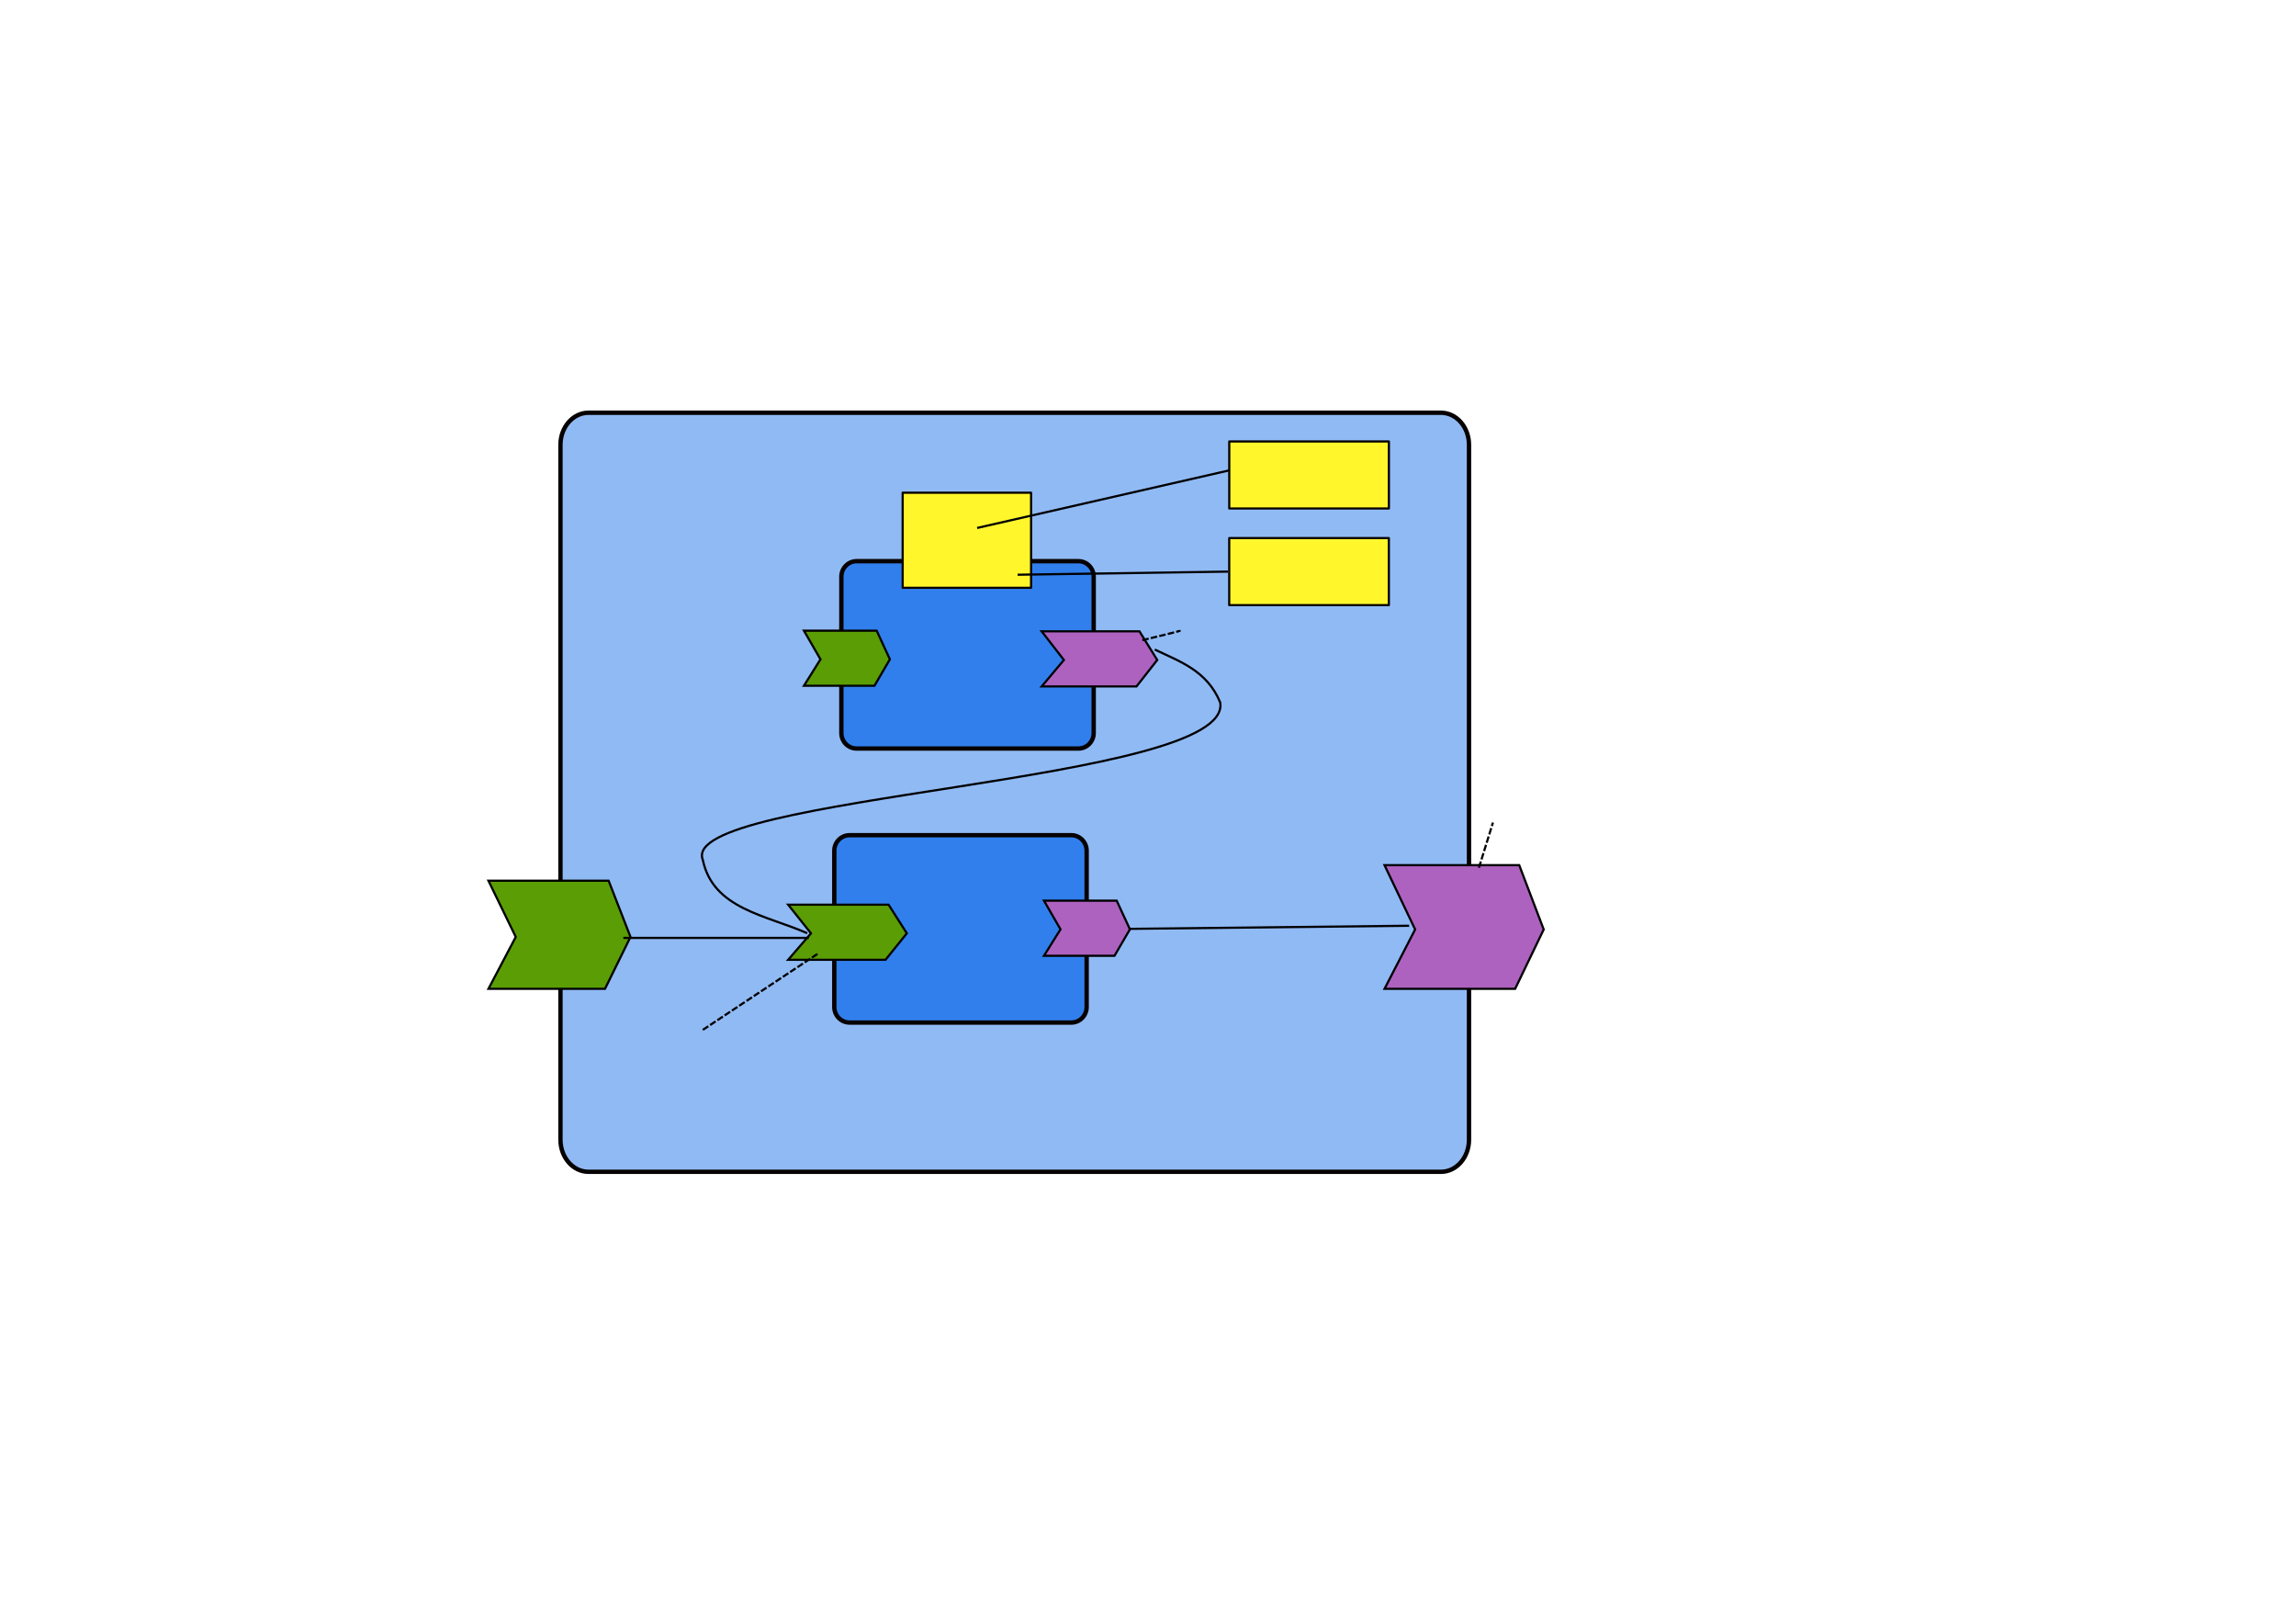
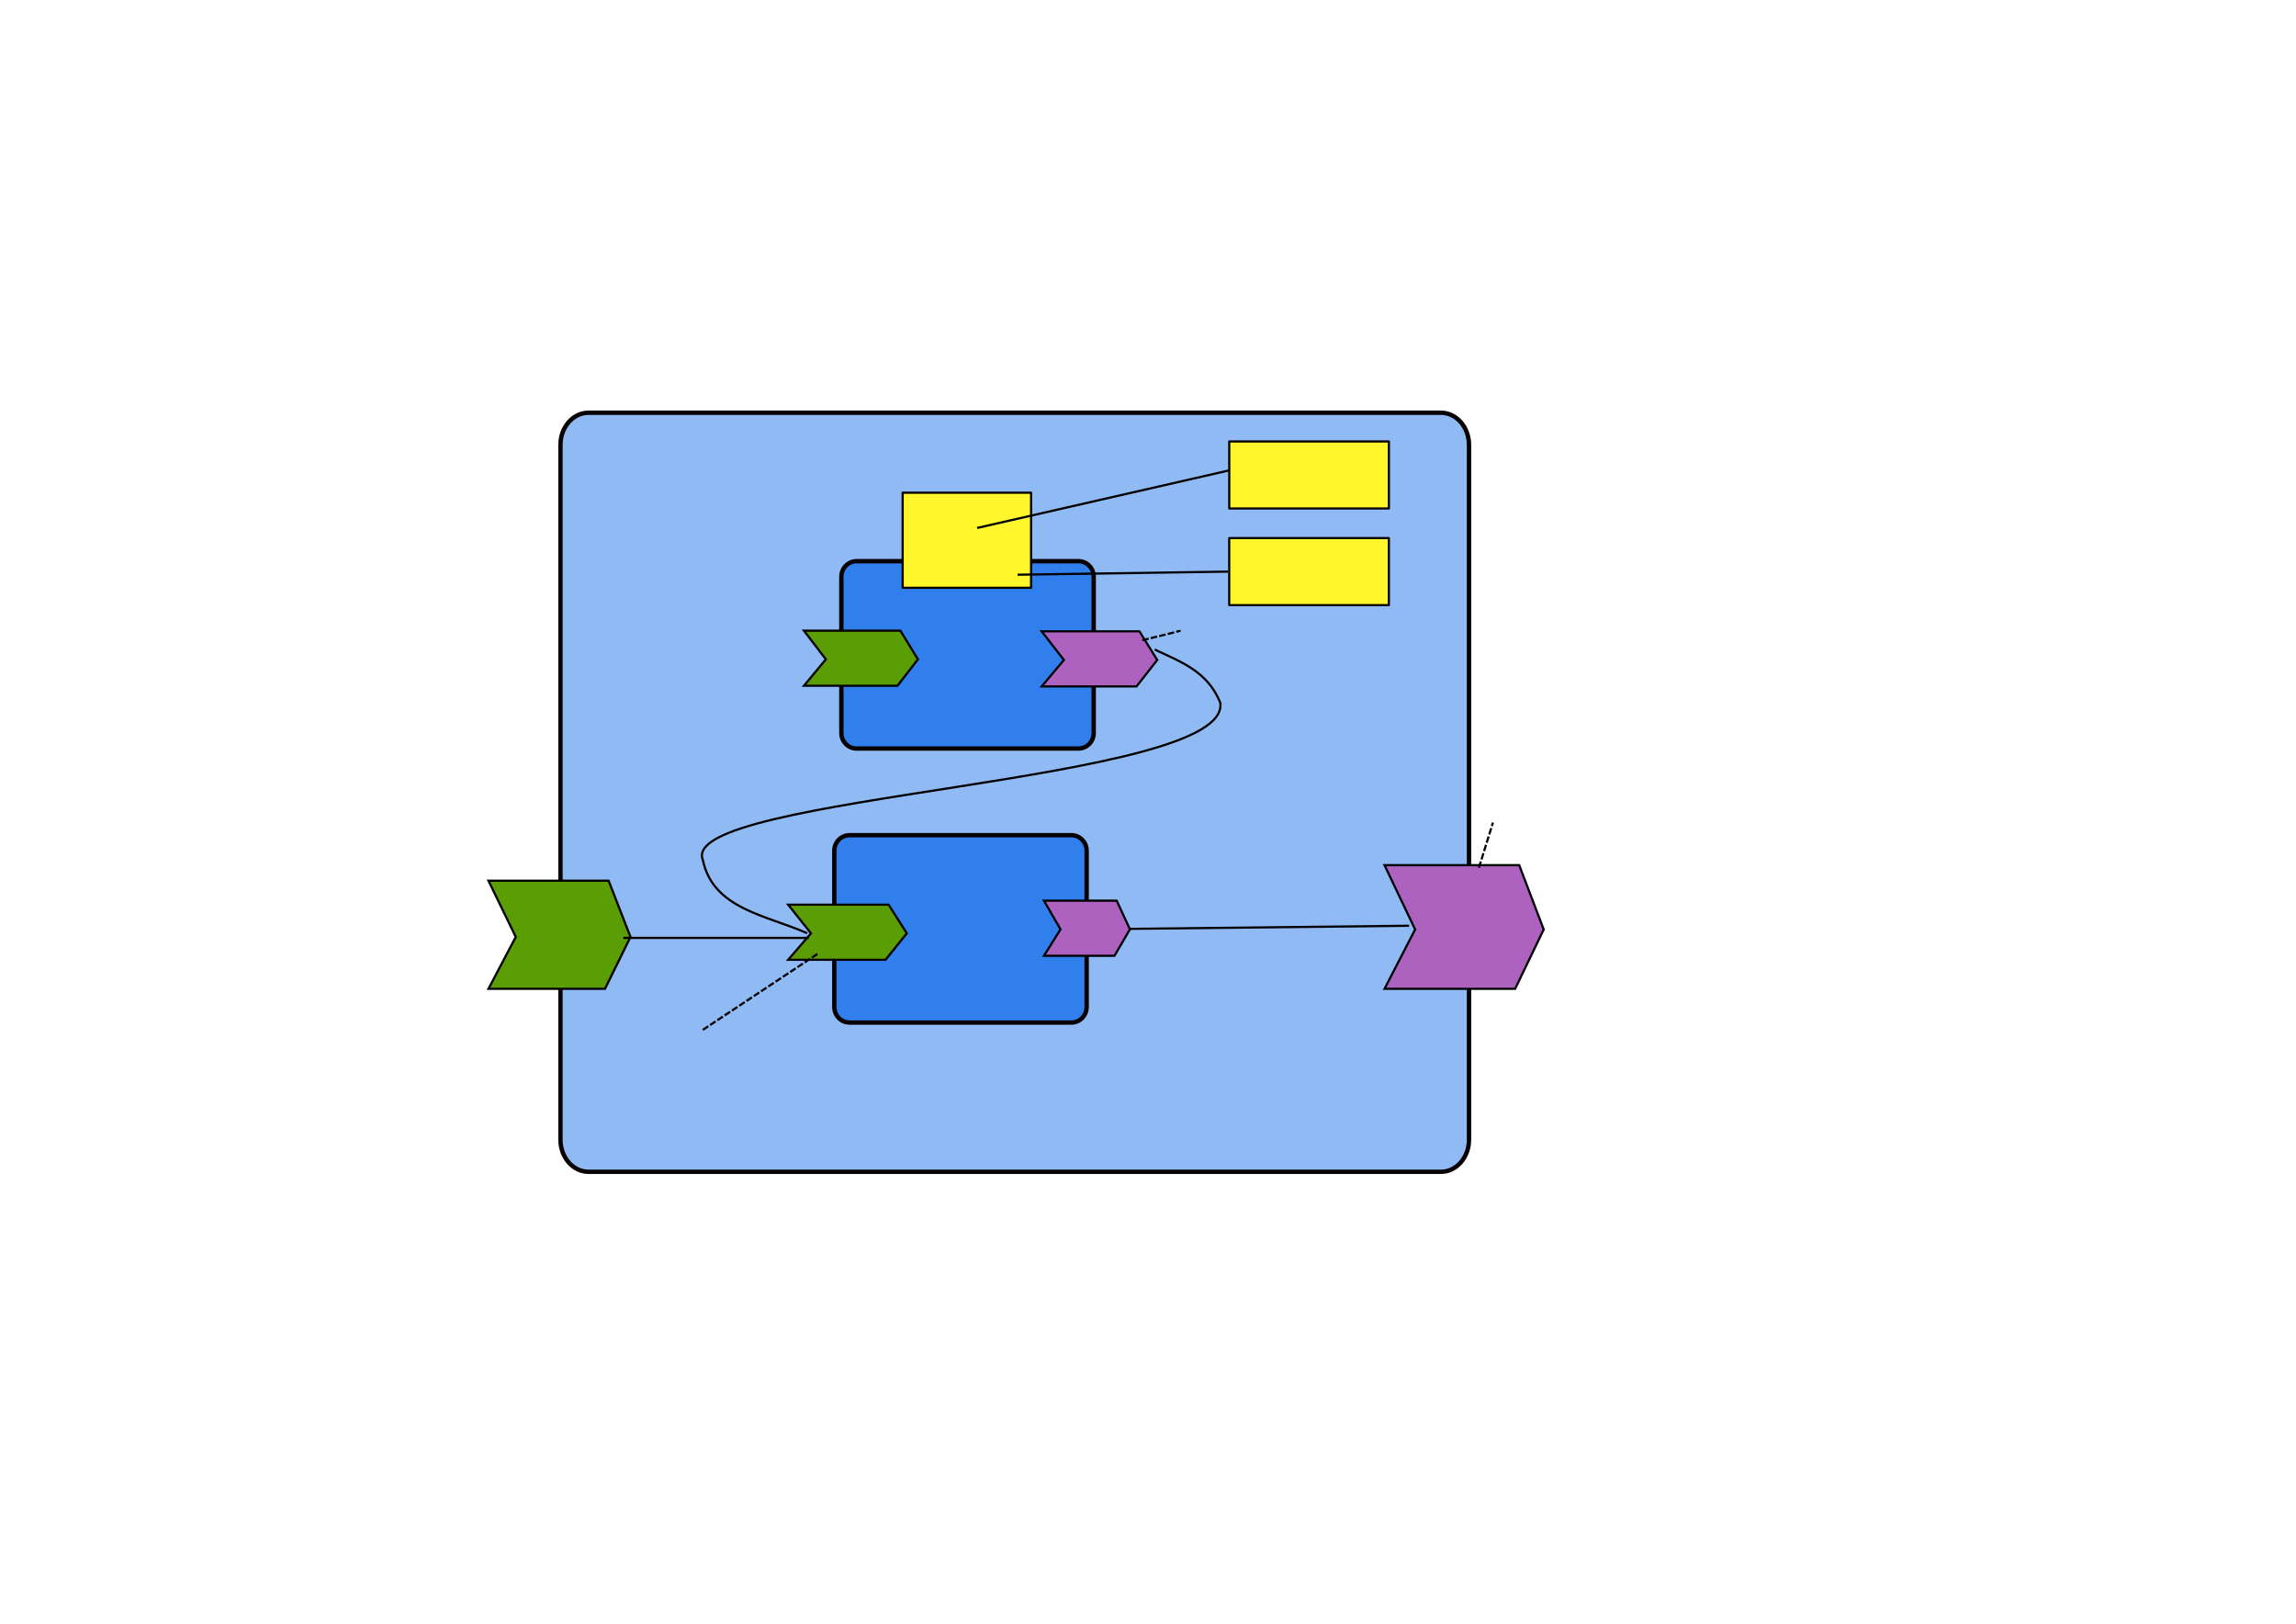
<svg xmlns="http://www.w3.org/2000/svg" width="1052.362" height="744.094" id="svg2" version="1.0">
  <defs id="defs4" />
  <g id="layer1">
    <g id="g2997" transform="translate(-1.428571,-2.857143)">
      <rect rx="12.859" ry="14.717" y="192.002" x="258.312" height="347.857" width="416.429" id="rect2067" style="opacity:1;fill:#90baf4;fill-opacity:1;stroke:#060000;stroke-width:2;stroke-miterlimit:4;stroke-dasharray:none;stroke-dashoffset:0;stroke-opacity:1" />
      <flowRoot id="flowRoot2954" xml:space="preserve">
        <flowRegion id="flowRegion2956">
          <rect y="212.666" x="281.429" height="61.429" width="170" id="rect2958" />
        </flowRegion>
        <flowPara id="flowPara2960">EchoDataBinding</flowPara>
      </flowRoot>
      <rect style="fill:#317fed;fill-opacity:1;stroke:#060000;stroke-width:2;stroke-linejoin:round;stroke-miterlimit:4;stroke-dasharray:none;stroke-dashoffset:0;stroke-opacity:1" id="rect1883" width="115.662" height="85.863" x="383.826" y="385.599" rx="6.996" ry="7.123" />
      <flowRoot xml:space="preserve" id="flowRoot1885" transform="translate(116.2356,179.6603)">
        <flowRegion id="flowRegion1887">
          <rect id="rect1889" width="170" height="61.429" x="281.429" y="212.666" />
        </flowRegion>
        <flowPara id="flowPara1891">ComponentB</flowPara>
      </flowRoot>
      <path style="fill:#5b9d05;fill-opacity:1;fill-rule:evenodd;stroke:black;stroke-width:1px;stroke-linecap:butt;stroke-linejoin:miter;stroke-opacity:1" d="M 362.676,417.446 L 408.703,417.446 L 417.072,430.578 L 407.309,442.7 L 362.676,442.7 L 373.137,430.578 L 362.676,417.446 z " id="path1895" />
      <path style="fill:#ae62bf;fill-opacity:1;fill-rule:evenodd;stroke:black;stroke-width:1px;stroke-linecap:butt;stroke-linejoin:miter;stroke-opacity:1" d="M 479.928,415.608 L 513.263,415.608 L 519.324,428.74 L 512.253,440.861 L 479.928,440.861 L 487.504,428.74 L 479.928,415.608 z " id="path1897" />
      <path style="fill:none;fill-rule:evenodd;stroke:black;stroke-width:1px;stroke-linecap:butt;stroke-linejoin:miter;stroke-opacity:1" d="M 530.714,300.523 C 542.236,306.083 554.668,310.125 560.714,324.809 C 566.714,361.728 311.416,367.02 323.571,396.952 C 328.253,419.413 352.588,422.221 371.429,430.523" id="path1985" />
      <path style="fill:#ae62bf;fill-opacity:1;fill-rule:evenodd;stroke:black;stroke-width:1px;stroke-linecap:butt;stroke-linejoin:miter;stroke-opacity:1" d="M 636.016,399.325 L 697.758,399.325 L 708.983,428.8 L 695.887,456.007 L 636.016,456.007 L 650.048,428.8 L 636.016,399.325 z " id="path1987" />
    </g>
    <rect style="fill:#317fed;fill-opacity:1;stroke:#060000;stroke-width:2;stroke-linejoin:round;stroke-miterlimit:4;stroke-dasharray:none;stroke-dashoffset:0;stroke-opacity:1" id="rect2988" width="115.662" height="85.863" x="385.631" y="257.168" rx="6.996" ry="7.123" />
    <flowRoot xml:space="preserve" id="flowRoot2966" transform="translate(120.1827,59.8005)">
      <flowRegion id="flowRegion2968">
        <rect id="rect2970" width="170" height="61.429" x="281.429" y="212.666" />
      </flowRegion>
      <flowPara id="flowPara2972">ComponentA</flowPara>
    </flowRoot>
    <rect style="opacity:1;fill:#fff62c;fill-opacity:1;stroke:#060000;stroke-width:1;stroke-linejoin:round;stroke-miterlimit:4;stroke-dasharray:none;stroke-dashoffset:0;stroke-opacity:1" id="rect3006" width="58.861" height="43.565" x="413.735" y="225.796" rx="29.431" ry="0" />
-     <path style="fill:#5b9d05;fill-opacity:1;fill-rule:evenodd;stroke:black;stroke-width:1px;stroke-linecap:butt;stroke-linejoin:miter;stroke-opacity:1" d="M 368.48,289.015 L 401.815,289.015 L 407.876,302.147 L 400.805,314.268 L 368.48,314.268 L 376.056,302.147 L 368.48,289.015 z " id="path3017" />
+     <path style="fill:#5b9d05;fill-opacity:1;fill-rule:evenodd;stroke:black;stroke-width:1px;stroke-linecap:butt;stroke-linejoin:miter;stroke-opacity:1" d="M 368.48,289.015 L 412.694,289.015 L 420.733,302.147 L 411.354,314.268 L 368.48,314.268 L 378.529,302.147 L 368.48,289.015 z " id="path3017" />
    <path style="fill:#ae62bf;fill-opacity:1;fill-rule:evenodd;stroke:black;stroke-width:1px;stroke-linecap:butt;stroke-linejoin:miter;stroke-opacity:1" d="M 477.447,289.319 L 522.266,289.319 L 530.415,302.451 L 520.908,314.573 L 477.447,314.573 L 487.633,302.451 L 477.447,289.319 z " id="path3019" />
    <path style="fill:#5b9d05;fill-opacity:1;fill-rule:evenodd;stroke:black;stroke-width:1px;stroke-linecap:butt;stroke-linejoin:miter;stroke-opacity:1" d="M 223.873,403.61 L 278.967,403.61 L 288.983,429.371 L 277.297,453.15 L 223.873,453.15 L 236.394,429.371 L 223.873,403.61 z " id="path1899" />
    <flowRoot xml:space="preserve" id="flowRoot1909" transform="translate(-43.30511,198.0126)">
      <flowRegion id="flowRegion1911">
        <rect id="rect1913" width="170" height="61.429" x="281.429" y="212.666" />
      </flowRegion>
      <flowPara id="flowPara1915" style="font-size:10px;font-style:normal;font-variant:normal;font-weight:normal;font-stretch:normal;text-align:start;line-height:125%;writing-mode:lr-tb;text-anchor:start;font-family:Bitstream Vera Sans">Echo</flowPara>
      <flowPara style="font-size:10px;font-style:normal;font-variant:normal;font-weight:normal;font-stretch:normal;text-align:start;line-height:125%;writing-mode:lr-tb;text-anchor:start;font-family:Bitstream Vera Sans" id="flowPara1919">Service</flowPara>
      <flowPara style="font-size:8;font-style:normal;font-variant:normal;font-weight:normal;font-stretch:normal;text-align:start;line-height:125%;writing-mode:lr;text-anchor:start;font-family:Bitstream Vera Sans" id="flowPara1923">binding.echo</flowPara>
    </flowRoot>
    <path style="fill:none;fill-rule:evenodd;stroke:black;stroke-width:1px;stroke-linecap:butt;stroke-linejoin:miter;stroke-opacity:1" d="M 285.714,429.809 C 370.714,429.809 370.714,429.809 370.714,429.809" id="path1927" />
    <flowRoot xml:space="preserve" id="flowRoot1929" transform="translate(137.8698,15.88564)" style="font-size:8px;font-style:normal;font-variant:normal;font-weight:normal;font-stretch:normal;text-align:start;line-height:125%;writing-mode:lr-tb;text-anchor:start;font-family:Bitstream Vera Sans">
      <flowRegion id="flowRegion1931">
        <rect id="rect1933" width="170" height="61.429" x="281.429" y="212.666" style="font-size:8px;font-style:normal;font-variant:normal;font-weight:normal;font-stretch:normal;text-align:start;line-height:125%;writing-mode:lr-tb;text-anchor:start;font-family:Bitstream Vera Sans" />
      </flowRegion>
      <flowPara style="font-size:8px;font-style:normal;font-variant:normal;font-weight:normal;font-stretch:normal;text-align:start;line-height:125%;writing-mode:lr-tb;text-anchor:start;font-family:Bitstream Vera Sans" id="flowPara1939">prefix</flowPara>
      <flowPara style="font-size:8px;font-style:normal;font-variant:normal;font-weight:normal;font-stretch:normal;text-align:start;line-height:125%;writing-mode:lr-tb;text-anchor:start;font-family:Bitstream Vera Sans" id="flowPara1946">prefix1</flowPara>
      <flowPara style="font-size:8px;font-style:normal;font-variant:normal;font-weight:normal;font-stretch:normal;text-align:start;line-height:125%;writing-mode:lr-tb;text-anchor:start;font-family:Bitstream Vera Sans" id="flowPara1948">bar</flowPara>
      <flowPara style="font-size:8px;font-style:normal;font-variant:normal;font-weight:normal;font-stretch:normal;text-align:start;line-height:125%;writing-mode:lr-tb;text-anchor:start;font-family:Bitstream Vera Sans" id="flowPara1950">omProperty</flowPara>
    </flowRoot>
    <flowRoot xml:space="preserve" id="flowRoot1952" transform="translate(200.0234,78.74869)" style="font-size:8px;font-style:normal;font-variant:normal;font-weight:normal;font-stretch:normal;text-align:start;line-height:125%;writing-mode:lr-tb;text-anchor:start;font-family:Bitstream Vera Sans">
      <flowRegion id="flowRegion1954">
        <rect id="rect1956" width="170" height="61.429" x="281.429" y="212.666" style="font-size:8px;font-style:normal;font-variant:normal;font-weight:normal;font-stretch:normal;text-align:start;line-height:125%;writing-mode:lr-tb;text-anchor:start;font-family:Bitstream Vera Sans" />
      </flowRegion>
      <flowPara style="font-size:8px;font-style:normal;font-variant:normal;font-weight:normal;font-stretch:normal;text-align:start;line-height:125%;writing-mode:lr-tb;text-anchor:start;font-family:Bitstream Vera Sans" id="flowPara1964">interface1</flowPara>
    </flowRoot>
    <flowRoot xml:space="preserve" id="flowRoot1975" transform="translate(90.30101,207.3812)" style="font-size:8px;font-style:normal;font-variant:normal;font-weight:normal;font-stretch:normal;text-align:start;line-height:125%;writing-mode:lr-tb;text-anchor:start;font-family:Bitstream Vera Sans">
      <flowRegion id="flowRegion1977">
        <rect id="rect1979" width="170" height="61.429" x="281.429" y="212.666" style="font-size:8px;font-style:normal;font-variant:normal;font-weight:normal;font-stretch:normal;text-align:start;line-height:125%;writing-mode:lr-tb;text-anchor:start;font-family:Bitstream Vera Sans" />
      </flowRegion>
      <flowPara style="font-size:8px;font-style:normal;font-variant:normal;font-weight:normal;font-stretch:normal;text-align:start;line-height:125%;writing-mode:lr-tb;text-anchor:start;font-family:Bitstream Vera Sans" id="flowPara1981">interface2</flowPara>
    </flowRoot>
    <flowRoot xml:space="preserve" id="flowRoot1989" transform="translate(366.1555,195.5999)">
      <flowRegion id="flowRegion1991">
        <rect id="rect1993" width="170" height="61.429" x="281.429" y="212.666" />
      </flowRegion>
      <flowPara id="flowPara1995" style="font-size:10px;font-style:normal;font-variant:normal;font-weight:normal;font-stretch:normal;text-align:start;line-height:125%;writing-mode:lr-tb;text-anchor:start;font-family:Bitstream Vera Sans">Echo</flowPara>
      <flowPara style="font-size:10px;font-style:normal;font-variant:normal;font-weight:normal;font-stretch:normal;text-align:start;line-height:125%;writing-mode:lr-tb;text-anchor:start;font-family:Bitstream Vera Sans" id="flowPara1997">Reference</flowPara>
      <flowPara style="font-size:8;font-style:normal;font-variant:normal;font-weight:normal;font-stretch:normal;text-align:start;line-height:125%;writing-mode:lr;text-anchor:start;font-family:Bitstream Vera Sans" id="flowPara1999">binding.echo</flowPara>
    </flowRoot>
    <path style="fill:none;fill-rule:evenodd;stroke:black;stroke-width:1px;stroke-linecap:butt;stroke-linejoin:miter;stroke-opacity:1" d="M 517.286,425.666 C 645.857,424.237 645.857,424.237 645.857,424.237" id="path2003" />
    <rect style="opacity:1;fill:#fff62c;fill-opacity:1;stroke:#060000;stroke-width:1;stroke-linejoin:round;stroke-miterlimit:4;stroke-dasharray:none;stroke-dashoffset:0;stroke-opacity:1" id="rect2005" width="73.167" height="30.708" x="563.427" y="202.312" rx="36.583" ry="0" />
    <rect style="opacity:1;fill:#fff62c;fill-opacity:1;stroke:#060000;stroke-width:1;stroke-linejoin:round;stroke-miterlimit:4;stroke-dasharray:none;stroke-dashoffset:0;stroke-opacity:1" id="rect2007" width="73.167" height="30.708" x="563.407" y="246.598" rx="36.583" ry="0" />
    <flowRoot xml:space="preserve" id="flowRoot2009" transform="translate(285.8806,-8.394223)" style="font-size:8px;font-style:normal;font-variant:normal;font-weight:normal;font-stretch:normal;text-align:start;line-height:125%;writing-mode:lr-tb;text-anchor:start;font-family:Bitstream Vera Sans">
      <flowRegion id="flowRegion2011">
        <rect id="rect2013" width="170" height="61.429" x="281.429" y="212.666" style="font-size:8px;font-style:normal;font-variant:normal;font-weight:normal;font-stretch:normal;text-align:start;line-height:125%;writing-mode:lr-tb;text-anchor:start;font-family:Bitstream Vera Sans" />
      </flowRegion>
      <flowPara style="font-size:8px;font-style:normal;font-variant:normal;font-weight:normal;font-stretch:normal;text-align:start;line-height:125%;writing-mode:lr-tb;text-anchor:start;font-family:Bitstream Vera Sans" id="flowPara2021">messagePrefix</flowPara>
    </flowRoot>
    <flowRoot xml:space="preserve" id="flowRoot2023" transform="translate(285.1663,39.46291)" style="font-size:8px;font-style:normal;font-variant:normal;font-weight:normal;font-stretch:normal;text-align:start;line-height:125%;writing-mode:lr-tb;text-anchor:start;font-family:Bitstream Vera Sans">
      <flowRegion id="flowRegion2025">
        <rect id="rect2027" width="170" height="61.429" x="281.429" y="212.666" style="font-size:8px;font-style:normal;font-variant:normal;font-weight:normal;font-stretch:normal;text-align:start;line-height:125%;writing-mode:lr-tb;text-anchor:start;font-family:Bitstream Vera Sans" />
      </flowRegion>
      <flowPara style="font-size:8px;font-style:normal;font-variant:normal;font-weight:normal;font-stretch:normal;text-align:start;line-height:125%;writing-mode:lr-tb;text-anchor:start;font-family:Bitstream Vera Sans" id="flowPara2035">complexProperty</flowPara>
    </flowRoot>
    <path style="fill:none;fill-rule:evenodd;stroke:black;stroke-width:1px;stroke-linecap:butt;stroke-linejoin:miter;stroke-opacity:1" d="M 447.857,241.952 C 563.571,215.523 563.571,215.523 563.571,215.523" id="path2055" />
    <path style="fill:none;fill-rule:evenodd;stroke:black;stroke-width:1px;stroke-linecap:butt;stroke-linejoin:miter;stroke-opacity:1" d="M 466.429,263.38 C 562.857,261.952 562.857,261.952 562.857,261.952" id="path2057" />
    <flowRoot xml:space="preserve" id="flowRoot2061" transform="translate(33.15817,261.6669)" style="font-size:8px;font-style:normal;font-variant:normal;font-weight:normal;font-stretch:normal;text-align:start;line-height:125%;writing-mode:lr-tb;text-anchor:start;font-family:Bitstream Vera Sans">
      <flowRegion id="flowRegion2063">
        <rect id="rect2065" width="217.857" height="61.429" x="281.429" y="212.666" style="font-size:8px;font-style:normal;font-variant:normal;font-weight:normal;font-stretch:normal;text-align:start;line-height:125%;writing-mode:lr-tb;text-anchor:start;font-family:Bitstream Vera Sans" />
      </flowRegion>
      <flowPara style="font-size:8px;font-style:normal;font-variant:normal;font-weight:normal;font-stretch:normal;text-align:start;line-height:125%;writing-mode:lr-tb;text-anchor:start;font-family:Bitstream Vera Sans" id="flowPara2067">@DataBinding("org.w3c.dom.Node")</flowPara>
      <flowPara style="font-size:8px;font-style:normal;font-variant:normal;font-weight:normal;font-stretch:normal;text-align:start;line-height:125%;writing-mode:lr-tb;text-anchor:start;font-family:Bitstream Vera Sans" id="flowPara2069">&amp;</flowPara>
      <flowPara style="font-size:8px;font-style:normal;font-variant:normal;font-weight:normal;font-stretch:normal;text-align:start;line-height:125%;writing-mode:lr-tb;text-anchor:start;font-family:Bitstream Vera Sans" id="flowPara2071">@DataBinding("javax.xml.stream.XMLStreamReader")</flowPara>
    </flowRoot>
    <flowRoot xml:space="preserve" id="flowRoot2073" transform="translate(258.3449,71.60582)" style="font-size:8px;font-style:normal;font-variant:normal;font-weight:normal;font-stretch:normal;text-align:start;line-height:125%;writing-mode:lr-tb;text-anchor:start;font-family:Bitstream Vera Sans">
      <flowRegion id="flowRegion2075">
        <rect id="rect2077" width="217.857" height="61.429" x="281.429" y="212.666" style="font-size:8px;font-style:normal;font-variant:normal;font-weight:normal;font-stretch:normal;text-align:start;line-height:125%;writing-mode:lr-tb;text-anchor:start;font-family:Bitstream Vera Sans" />
      </flowRegion>
      <flowPara style="font-size:8px;font-style:normal;font-variant:normal;font-weight:normal;font-stretch:normal;text-align:start;line-height:125%;writing-mode:lr-tb;text-anchor:start;font-family:Bitstream Vera Sans" id="flowPara2079">@DataBinding("java.lang.String")</flowPara>
      <flowPara style="font-size:8px;font-style:normal;font-variant:normal;font-weight:normal;font-stretch:normal;text-align:start;line-height:125%;writing-mode:lr-tb;text-anchor:start;font-family:Bitstream Vera Sans" id="flowPara2083" />
    </flowRoot>
    <path style="fill:none;fill-rule:evenodd;stroke:black;stroke-width:1;stroke-linecap:butt;stroke-linejoin:miter;stroke-opacity:1;stroke-miterlimit:4;stroke-dasharray:3,1;stroke-dashoffset:0" d="M 523.571,293.38 C 541.429,289.094 540.714,289.094 540.714,289.094" id="path2087" />
    <path style="fill:none;fill-rule:evenodd;stroke:black;stroke-width:1;stroke-linecap:butt;stroke-linejoin:miter;stroke-opacity:1;stroke-miterlimit:4;stroke-dasharray:3,1;stroke-dashoffset:0" d="M 322.143,471.952 C 375,436.952 375,436.952 375,436.952" id="path2976" />
    <flowRoot xml:space="preserve" id="flowRoot2978" transform="translate(275.4877,156.6059)" style="font-size:8px;font-style:normal;font-variant:normal;font-weight:normal;font-stretch:normal;text-align:start;line-height:125%;writing-mode:lr-tb;text-anchor:start;font-family:Bitstream Vera Sans">
      <flowRegion id="flowRegion2980">
        <rect id="rect2982" width="286.429" height="42.857" x="281.429" y="212.666" style="font-size:8px;font-style:normal;font-variant:normal;font-weight:normal;font-stretch:normal;text-align:start;line-height:125%;writing-mode:lr-tb;text-anchor:start;font-family:Bitstream Vera Sans" />
      </flowRegion>
      <flowPara style="font-size:8px;font-style:normal;font-variant:normal;font-weight:normal;font-stretch:normal;text-align:start;line-height:125%;writing-mode:lr-tb;text-anchor:start;font-family:Bitstream Vera Sans" id="flowPara2988">&lt;db:databinding  name="org.apache.axiom.om.OMElement" /&gt;</flowPara>
    </flowRoot>
    <path style="fill:none;fill-rule:evenodd;stroke:black;stroke-width:1;stroke-linecap:butt;stroke-linejoin:miter;stroke-opacity:1;stroke-miterlimit:4;stroke-dasharray:3,1;stroke-dashoffset:0" d="M 677.857,397.666 C 684.286,376.952 684.286,376.952 684.286,376.952" id="path2997" />
+     <flowRoot xml:space="preserve" id="flowRoot3886" transform="translate(96.76088,84.52404)" style="font-size:8px;font-style:normal;font-variant:normal;font-weight:normal;font-stretch:normal;text-align:start;line-height:125%;writing-mode:lr-tb;text-anchor:start;font-family:Bitstream Vera Sans">
+       <flowRegion id="flowRegion3888">
+         <rect id="rect3890" width="170" height="61.429" x="281.429" y="212.666" style="font-size:8px;font-style:normal;font-variant:normal;font-weight:normal;font-stretch:normal;text-align:start;line-height:125%;writing-mode:lr-tb;text-anchor:start;font-family:Bitstream Vera Sans" />
+       </flowRegion>
+       <flowPara style="font-size:8px;font-style:normal;font-variant:normal;font-weight:normal;font-stretch:normal;text-align:start;line-height:125%;writing-mode:lr-tb;text-anchor:start;font-family:Bitstream Vera Sans" id="flowPara3892">interface1</flowPara>
+     </flowRoot>
  </g>
</svg>
